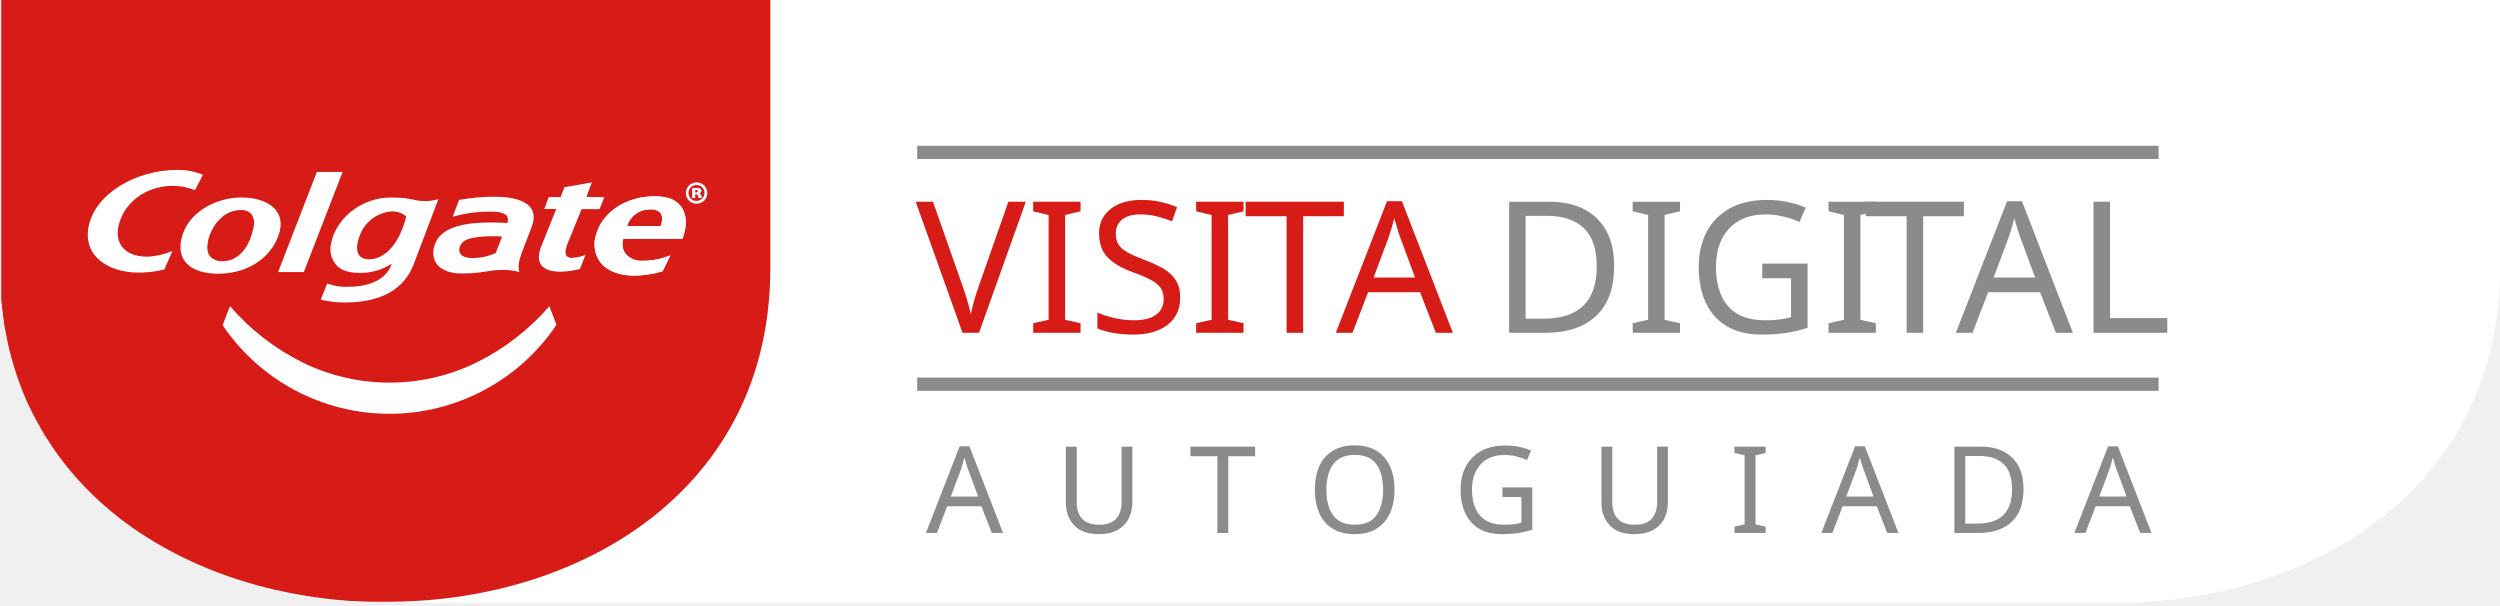
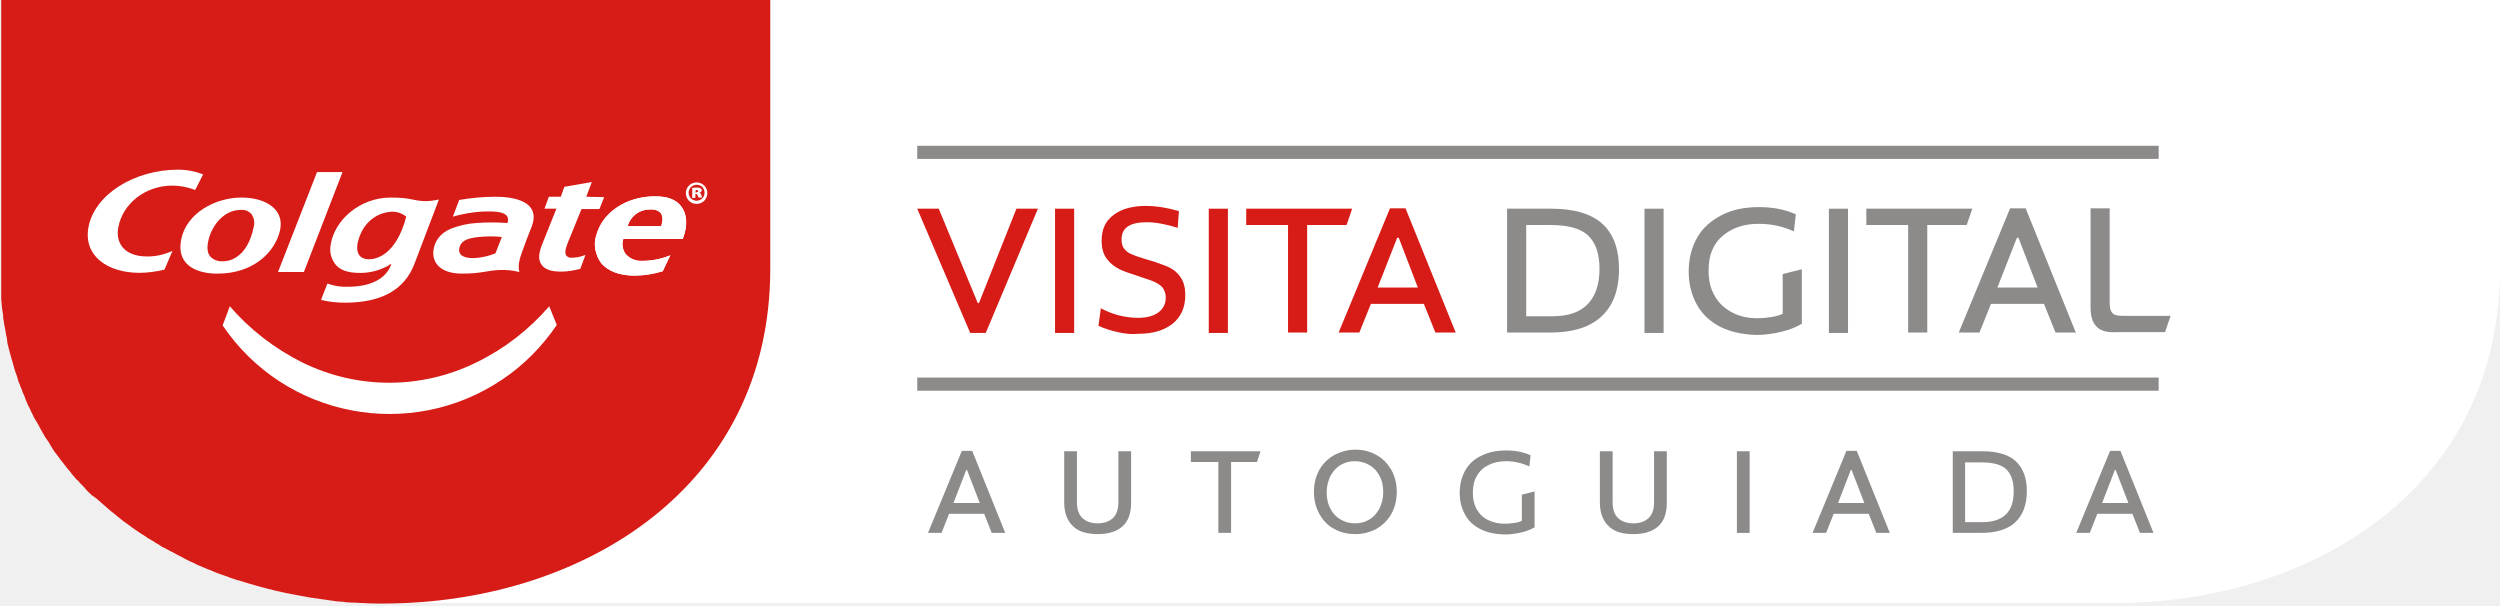
- <svg xmlns="http://www.w3.org/2000/svg" id="Capa_1" data-name="Capa 1" viewBox="0 0 627.67 152">
-   <defs>
-     <style>.cls-1{fill:#fff;}.cls-2,.cls-7{fill:#d71b16;}.cls-3,.cls-7{font-size:46.08px;}.cls-10,.cls-17,.cls-3{fill:#8d8b8a;}.cls-10,.cls-3,.cls-7{font-family:ColgateReady, Colgate Ready;}.cls-4{letter-spacing:-0.1em;}.cls-5{letter-spacing:-0.02em;}.cls-6{letter-spacing:-0.06em;}.cls-8{letter-spacing:-0.1em;}.cls-9{letter-spacing:-0.04em;}.cls-10{font-size:30.34px;letter-spacing:0.4em;}.cls-11{letter-spacing:0.41em;}.cls-12{letter-spacing:0.38em;}.cls-13{letter-spacing:0.42em;}.cls-14{letter-spacing:0.41em;}.cls-15{letter-spacing:0.42em;}.cls-16{letter-spacing:0.38em;}</style>
-   </defs>
-   <path class="cls-1" d="M434.26-.64H.31V75c4.12,50.21,49,75.66,94.46,76.36H532.89c47.7-.73,94.78-28.72,94.78-84v-68Z" />
-   <path class="cls-2" d="M532.89,151.36H529C530.32,151.38,531.61,151.38,532.89,151.36Z" />
-   <path class="cls-2" d="M98.63,151.36H94.77C96.06,151.38,97.34,151.38,98.63,151.36Z" />
-   <text class="cls-3" transform="translate(374.43 83.55)">DIGI<tspan class="cls-4" x="93.53" y="0">T</tspan>
-     <tspan class="cls-5" x="116.62" y="0">A</tspan>
-     <tspan class="cls-6" x="146.71" y="0">L</tspan>
-   </text>
-   <text class="cls-7" transform="translate(229.91 83.55)">VISI<tspan class="cls-8" x="82.38" y="0">T</tspan>
-     <tspan class="cls-9" x="105.47" y="0">A</tspan>
-   </text>
-   <text class="cls-10" transform="translate(232.47 133.81)">A<tspan class="cls-11" x="32.4" y="0">U</tspan>
-     <tspan class="cls-12" x="66.11" y="0">T</tspan>
-     <tspan class="cls-13" x="95.81" y="0">O</tspan>
-     <tspan class="cls-14" x="132.4" y="0">G</tspan>
-     <tspan class="cls-15" x="166.86" y="0">UIA</tspan>
-     <tspan class="cls-16" x="255.27" y="0">DA</tspan>
-   </text>
-   <rect class="cls-17" x="230.28" y="36.6" width="311.67" height="3.32" />
-   <rect class="cls-17" x="230.28" y="94.81" width="311.67" height="3.32" />
-   <path class="cls-1" d="M59.73,145.66l-.36-.11Z" />
-   <path class="cls-1" d="M17.58,118.24l-.6-.73Z" />
-   <path class="cls-1" d="M16.27,116.63l-.57-.75Z" />
-   <path class="cls-1" d="M18.93,119.82l-.61-.71Z" />
-   <path class="cls-1" d="M69.54,148.36l-.11,0Z" />
-   <path class="cls-1" d="M21.74,122.85l-.64-.66Z" />
-   <path class="cls-1" d="M57.87,145l-.53-.18Z" />
-   <path class="cls-1" d="M20.32,121.35l-.63-.68Z" />
-   <path class="cls-1" d="M73.78,149.24l-.49-.09Z" />
-   <path class="cls-1" d="M11.47,109.77c-.08-.12-.15-.25-.23-.38C11.32,109.52,11.39,109.65,11.47,109.77Z" />
-   <path class="cls-1" d="M23.21,124.31l-.65-.64Z" />
-   <path class="cls-1" d="M9.81,106.93c-.14-.25-.29-.49-.42-.74C9.52,106.44,9.67,106.68,9.81,106.93Z" />
-   <path class="cls-1" d="M13.78,113.28l-.52-.77Z" />
-   <path class="cls-1" d="M15,115c-.19-.25-.37-.5-.55-.76C14.64,114.47,14.82,114.72,15,115Z" />
-   <path class="cls-1" d="M12.61,111.55c-.17-.25-.32-.5-.48-.75C12.29,111.05,12.44,111.3,12.61,111.55Z" />
-   <path class="cls-1" d="M71.65,148.82l-.36-.08Z" />
-   <path class="cls-1" d="M27.79,128.42l-.65-.54Z" />
-   <path class="cls-1" d="M38.9,136.28c-.2-.11-.39-.23-.58-.35C38.51,136.05,38.7,136.17,38.9,136.28Z" />
-   <path class="cls-1" d="M50.12,142l-.71-.31Z" />
-   <path class="cls-1" d="M40.71,137.34l-.64-.37Z" />
-   <path class="cls-1" d="M37.11,135.19l-.43-.28Z" />
-   <path class="cls-1" d="M44.41,139.33l-.7-.36Z" />
-   <path class="cls-1" d="M48.19,141.17l-.71-.33Z" />
-   <path class="cls-1" d="M42.54,138.35l-.67-.36Z" />
-   <path class="cls-1" d="M52.05,142.85l-.69-.29Z" />
-   <path class="cls-1" d="M26.24,127.09l-.67-.58Z" />
-   <path class="cls-1" d="M30.88,130.88l-.5-.38Z" />
-   <path class="cls-1" d="M54,143.62l-.67-.26Z" />
-   <path class="cls-1" d="M24.71,125.72l-.66-.61Z" />
-   <path class="cls-1" d="M55.94,144.36l-.61-.23Z" />
-   <path class="cls-1" d="M8.84,105.15c-.14-.28-.3-.56-.44-.85C8.54,104.59,8.7,104.87,8.84,105.15Z" />
-   <path class="cls-1" d="M29.35,129.69l-.61-.48Z" />
-   <path class="cls-1" d="M6.12,99.35l-.39-.95Z" />
-   <path class="cls-1" d="M82.34,150.55l-.61-.08Z" />
-   <path class="cls-1" d="M3.21,91c-.1-.34-.2-.69-.29-1C3,90.35,3.11,90.7,3.21,91Z" />
-   <path class="cls-1" d="M4.56,95.28c-.12-.33-.23-.67-.35-1C4.33,94.61,4.44,95,4.56,95.28Z" />
-   <path class="cls-1" d="M3.85,93.18c-.1-.34-.21-.68-.31-1C3.64,92.5,3.75,92.84,3.85,93.18Z" />
-   <path class="cls-1" d="M2.62,88.87l-.27-1.06Z" />
-   <path class="cls-1" d="M.54,77.41c0-.39-.07-.77-.11-1.16C.47,76.64.5,77,.54,77.41Z" />
-   <path class="cls-1" d="M1.61,84.4,1.4,83.3Z" />
-   <path class="cls-1" d="M84.48,150.78l-.6-.06Z" />
-   <path class="cls-1" d="M.83,79.78c0-.38-.09-.77-.14-1.15C.74,79,.78,79.4.83,79.78Z" />
-   <path class="cls-1" d="M86.62,151l-.57-.05Z" />
-   <path class="cls-1" d="M2.08,86.65c-.08-.36-.15-.72-.23-1.08C1.93,85.93,2,86.29,2.08,86.65Z" />
-   <path class="cls-1" d="M88.75,151.12l-.53,0Z" />
-   <path class="cls-1" d="M1.19,82.11c-.06-.38-.12-.75-.17-1.12C1.07,81.36,1.13,81.73,1.19,82.11Z" />
-   <path class="cls-1" d="M46.29,140.27l-.71-.35Z" />
-   <path class="cls-1" d="M7.89,103.27l-.43-.9Z" />
-   <path class="cls-1" d="M92.88,151.32h0Z" />
-   <path class="cls-1" d="M78.05,150l-.59-.09Z" />
-   <path class="cls-1" d="M7,101.33c-.14-.31-.28-.61-.41-.92C6.7,100.72,6.84,101,7,101.33Z" />
-   <path class="cls-1" d="M90.85,151.24l-.45,0Z" />
-   <path class="cls-1" d="M75.91,149.62l-.55-.09Z" />
-   <path class="cls-1" d="M5.31,97.34c-.12-.33-.25-.65-.37-1C5.06,96.69,5.19,97,5.31,97.34Z" />
-   <path class="cls-1" d="M80.2,150.28l-.62-.09Z" />
-   <path class="cls-2" d="M47.48,140.84l-1.19-.57Z" />
-   <path class="cls-2" d="M88.22,151.09l-1.6-.12Z" />
-   <path class="cls-2" d="M92.59,151.31l-1.74-.07Z" />
-   <path class="cls-2" d="M49.41,141.72l-1.22-.55Z" />
-   <path class="cls-2" d="M75.36,149.53l-1.58-.29Z" />
-   <path class="cls-2" d="M90.4,151.22l-1.65-.1Z" />
-   <path class="cls-2" d="M51.36,142.56,50.12,142Z" />
-   <path class="cls-2" d="M53.33,143.36l-1.28-.51Z" />
-   <path class="cls-2" d="M79.58,150.19,78.05,150Z" />
-   <path class="cls-2" d="M69.43,148.33q-4.92-1.12-9.7-2.67Q64.5,147.2,69.43,148.33Z" />
-   <path class="cls-2" d="M71.29,148.74l-1.75-.38Z" />
-   <path class="cls-2" d="M73.29,149.15l-1.64-.33Z" />
-   <path class="cls-2" d="M77.46,149.88l-1.55-.26Z" />
-   <path class="cls-2" d="M81.73,150.47l-1.53-.19Z" />
-   <path class="cls-2" d="M55.33,144.13c-.45-.17-.89-.33-1.33-.51C54.44,143.8,54.88,144,55.33,144.13Z" />
-   <path class="cls-2" d="M86.05,150.92l-1.57-.14Z" />
-   <path class="cls-2" d="M83.88,150.72l-1.54-.17Z" />
-   <path class="cls-2" d="M57.34,144.86l-1.4-.5Z" />
-   <path class="cls-2" d="M59.37,145.55l-1.5-.51Z" />
-   <path class="cls-2" d="M43.71,139l-1.17-.62Z" />
-   <path class="cls-2" d="M2.92,90c-.1-.38-.21-.76-.3-1.14C2.71,89.25,2.82,89.63,2.92,90Z" />
-   <path class="cls-2" d="M5.73,98.4l-.42-1.06Z" />
-   <path class="cls-2" d="M4.94,96.36c-.13-.36-.26-.72-.38-1.08C4.68,95.64,4.81,96,4.94,96.36Z" />
-   <path class="cls-2" d="M3.54,92.16c-.12-.37-.23-.74-.33-1.12C3.31,91.42,3.42,91.79,3.54,92.16Z" />
-   <path class="cls-2" d="M4.21,94.28l-.36-1.1Z" />
-   <path class="cls-2" d="M8.4,104.3l-.51-1Z" />
-   <path class="cls-2" d="M45.58,139.92l-1.17-.59Z" />
-   <path class="cls-2" d="M9.39,106.19l-.55-1Z" />
-   <path class="cls-2" d="M7.46,102.37c-.17-.34-.32-.69-.48-1C7.14,101.68,7.29,102,7.46,102.37Z" />
-   <path class="cls-2" d="M.43,76.25c0-.42-.09-.83-.12-1.25C.34,75.42.39,75.83.43,76.25Z" />
-   <path class="cls-2" d="M11.24,109.39c-.49-.81-1-1.63-1.43-2.46C10.27,107.76,10.75,108.58,11.24,109.39Z" />
-   <path class="cls-2" d="M.69,78.63.54,77.41Z" />
-   <path class="cls-2" d="M2.35,87.81l-.27-1.16Z" />
-   <path class="cls-2" d="M94.77,151.36l-1.89,0c1.91.05,3.83.07,5.75,0H94.77Z" />
-   <path class="cls-2" d="M1,81C1,80.58.89,80.18.83,79.78.89,80.18,1,80.58,1,81Z" />
-   <path class="cls-2" d="M1.85,85.57c-.08-.39-.17-.78-.24-1.17C1.68,84.79,1.77,85.18,1.85,85.57Z" />
-   <path class="cls-2" d="M1.4,83.3l-.21-1.19Z" />
-   <path class="cls-2" d="M6.57,100.41l-.45-1.06Z" />
-   <path class="cls-2" d="M27.14,127.88l-.9-.79Z" />
-   <path class="cls-2" d="M30.38,130.5l-1-.81Z" />
-   <path class="cls-2" d="M24.05,125.11l-.84-.8Z" />
-   <path class="cls-2" d="M25.57,126.51l-.86-.79Z" />
-   <path class="cls-2" d="M28.74,129.21l-.95-.79Z" />
-   <path class="cls-2" d="M40.07,137l-1.17-.69Z" />
-   <path class="cls-2" d="M41.87,138l-1.16-.65Z" />
-   <path class="cls-2" d="M36.68,134.91c-2-1.27-3.93-2.62-5.8-4C32.75,132.29,34.69,133.64,36.68,134.91Z" />
-   <path class="cls-2" d="M38.32,135.93l-1.21-.74Z" />
-   <path class="cls-2" d="M21.1,122.19l-.78-.84Z" />
-   <path class="cls-2" d="M14.46,114.21l-.68-.93Z" />
-   <path class="cls-2" d="M17,117.51l-.71-.88Z" />
-   <path class="cls-2" d="M15.7,115.88c-.24-.3-.47-.6-.69-.91C15.23,115.28,15.46,115.58,15.7,115.88Z" />
-   <path class="cls-2" d="M13.26,112.51l-.65-1Z" />
-   <path class="cls-2" d="M22.56,123.67c-.28-.27-.55-.55-.82-.82C22,123.12,22.28,123.4,22.56,123.67Z" />
-   <path class="cls-2" d="M18.32,119.11l-.74-.87Z" />
-   <path class="cls-2" d="M12.13,110.8l-.66-1Z" />
-   <path class="cls-2" d="M19.69,120.67c-.26-.28-.51-.57-.76-.85C19.18,120.1,19.43,120.39,19.69,120.67Z" />
-   <path class="cls-2" d="M193.4,67.38v-68H.31V75h0c0,.42.08.83.12,1.25s.07.77.11,1.16l.15,1.22c.05.38.09.77.14,1.15S1,80.58,1,81s.11.74.17,1.12L1.4,83.3l.21,1.1c.07.39.16.78.24,1.17s.15.72.23,1.08l.27,1.16.27,1.06c.09.38.2.76.3,1.14s.19.69.29,1,.21.75.33,1.12.21.68.31,1l.36,1.1c.12.33.23.67.35,1s.25.72.38,1.08.25.65.37,1l.42,1.06.39.95.45,1.06c.13.31.27.61.41.92s.31.7.48,1l.43.9.51,1c.14.29.3.57.44.85l.55,1c.13.25.28.49.42.74.46.83.94,1.65,1.43,2.46.08.13.15.26.23.38l.66,1c.16.25.31.5.48.75l.65,1,.52.77.68.93c.18.26.36.51.55.76s.45.61.69.91l.57.75.71.88.6.73.74.87.61.71c.25.28.5.57.76.85l.63.68.78.84.64.66c.27.27.54.55.82.82l.65.64.84.8.66.61.86.79.67.58.9.79.65.54.95.79.61.48,1,.81.5.38c1.87,1.41,3.81,2.76,5.8,4l.43.28,1.21.74c.19.12.38.24.58.35l1.17.69.64.37,1.16.65.67.36,1.17.62.7.36,1.17.59.71.35,1.19.57.71.33,1.22.55.71.31,1.24.53.69.29,1.28.51.67.26c.44.18.88.34,1.33.51l.61.23,1.4.5.53.18,1.5.51.36.11q4.77,1.54,9.7,2.67l.11,0,1.75.38.36.08,1.64.33.49.09,1.58.29.55.09,1.55.26.59.09,1.53.22.62.09,1.53.19.61.08,1.54.17.6.06,1.57.14.57.05,1.6.12.53,0,1.65.1.45,0,1.74.07h.29l1.89,0h3.86C146.33,150.63,193.4,122.64,193.4,67.38Z" />
-   <path class="cls-1" d="M56.13,65.57a4.2,4.2,0,0,1-3.35-1.17c-.72-.83-.9-2.13-.55-3.86.64-3.13,3.36-7.8,8.24-7.8a3.26,3.26,0,0,1,2.62,1,3.91,3.91,0,0,1,.56,3.33c-1.65,8.09-6.56,8.51-7.52,8.51m4.47-16c-6.55,0-13.75,3.92-15.08,10.52-1.41,7.06,4.87,8.58,8.9,8.62,9.07.11,14.59-5.32,15.86-10.85,1.21-5.31-3.47-8.29-9.68-8.29" />
-   <path class="cls-1" d="M120.35,59.48c-3.43.35-4.7,1.24-5,2.89-.23,1.32.62,2.55,3.81,2.41a14.05,14.05,0,0,0,5.31-1.25l1.58-4.14a32.75,32.75,0,0,0-5.71.09m-5.08-9.29a47.62,47.62,0,0,1,9-.79c7,0,11.25,2.31,9.25,7.51-.87,2.24-1.76,4.6-2.52,6.58-1,2.77-.83,3.83-.61,4.81a14.92,14.92,0,0,0-5-.5c-3.06.08-4.38.86-9.39.86-5.41,0-7.4-2.68-7.19-5.52.19-2.48,1.58-4.65,4.68-5.88A20.38,20.38,0,0,1,119.6,56a51.64,51.64,0,0,1,7.77,0c.28-.93.69-2.83-3.9-2.86a32.34,32.34,0,0,0-9.83,1.3Z" />
-   <path class="cls-1" d="M92.68,65.1c-3.78,0-3.44-3.68-2.11-6.54a9.19,9.19,0,0,1,7.33-5.44A5.26,5.26,0,0,1,102,54.34c-2.57,10-7.76,10.76-9.3,10.76M107,50.5c-3.32,0-3.47-.91-8.89-.91-7.77,0-14.16,5.72-15.07,12a6,6,0,0,0,1.42,5c1.19,1.3,3,1.81,5.11,1.9a14.32,14.32,0,0,0,8.8-2.29C96.71,71.05,91.2,72,87.49,72a12.87,12.87,0,0,1-5.35-.84l-1.62,4.08a26.07,26.07,0,0,0,6,.71c9.09,0,14.93-3.25,17.36-9.64L110.07,50a14.86,14.86,0,0,1-3.11.51" />
-   <path class="cls-1" d="M43.3,63A17.71,17.71,0,0,1,37,64.44c-6.1,0-8-3.7-7.32-7.31,1.07-6,6.81-10.47,13.61-10.47a14.75,14.75,0,0,1,5.66,1.09l2-3.87a16.14,16.14,0,0,0-6.27-1.23c-10.87,0-21,6.19-22.48,14.45-1.27,7.29,5,11.35,12.75,11.35a28.89,28.89,0,0,0,6.3-.77Z" />
-   <path class="cls-1" d="M147.23,49.44l1.36-3.65L141.7,47l-.94,2.47h-3l-1.1,3h3l-3.62,9c-.93,2.27-1,3.94-.15,5.08s2.43,1.67,4.93,1.67a20.79,20.79,0,0,0,4.78-.68L147,64h0a10.69,10.69,0,0,1-3.26.73,1.62,1.62,0,0,1-1.51-.52c-.41-.54-.3-1.62.29-3.09,0,0,3-7.34,3.5-8.62h4.53l1.16-3Z" />
-   <path class="cls-1" d="M163.35,52.57a3,3,0,0,1,2.46.89c.53.7.56,1.84.07,3.29h-8.44a6,6,0,0,1,5.91-4.18m4.94,11.55h0a18.8,18.8,0,0,1-7,1.36,5.16,5.16,0,0,1-4.19-1.72,4.12,4.12,0,0,1-.61-3.8h14.86l.07-.2c1.16-3.23,1-6-.42-7.9s-3.59-2.57-6.74-2.57c-7,0-13,3.92-14.57,9.53A7.59,7.59,0,0,0,150.83,66c1.71,2.06,4.7,3.2,8.43,3.2a26.1,26.1,0,0,0,7.1-1.09Z" />
-   <path class="cls-1" d="M163.35,52.57a3,3,0,0,1,2.46.89c.53.7.56,1.84.07,3.29h-8.44a6,6,0,0,1,5.91-4.18m4.94,11.55h0a18.8,18.8,0,0,1-7,1.36,5.16,5.16,0,0,1-4.19-1.72,4.12,4.12,0,0,1-.61-3.8h14.86l.07-.2c1.16-3.23,1-6-.42-7.9s-3.59-2.57-6.74-2.57c-7,0-13,3.92-14.57,9.53A7.59,7.59,0,0,0,150.83,66c1.71,2.06,4.7,3.2,8.43,3.2a26.1,26.1,0,0,0,7.1-1.09Z" />
-   <path class="cls-1" d="M174.55,48.32h.22c.27,0,.46-.12.46-.29s-.18-.31-.43-.31h-.25Zm0,1.41h-.77V47.26a6.65,6.65,0,0,1,1.09-.09,1.75,1.75,0,0,1,1,.2.66.66,0,0,1,.26.55c0,.25-.23.46-.57.56v0a.73.73,0,0,1,.51.63,3.09,3.09,0,0,0,.17.59h-.85a1.26,1.26,0,0,1-.17-.52c-.05-.25-.17-.38-.42-.38h-.25Zm.31-3.28a2,2,0,1,0,2,2,1.94,1.94,0,0,0-2-2Zm.07-.66a2.68,2.68,0,1,1-.05,5.36,2.68,2.68,0,1,1,0-5.36Z" />
-   <polygon class="cls-1" points="79.56 43.17 69.82 68.3 76.28 68.3 86.02 43.17 79.56 43.17" />
-   <path class="cls-1" d="M137.92,76.89h0A58.82,58.82,0,0,1,119.66,91a49.64,49.64,0,0,1-43.69,0A58.48,58.48,0,0,1,57.74,76.86l-1.85,4.78a50.54,50.54,0,0,0,83.83-.1Z" />
+ <svg xmlns="http://www.w3.org/2000/svg" version="1.1" id="Capa_1" x="0px" y="0px" viewBox="0 0 627.7 152" style="enable-background:new 0 0 627.7 152;" xml:space="preserve">
+   <style type="text/css">
+ 	.st0{fill:#FFFFFF;}
+ 	.st1{fill:#D71B16;}
+ 	.st2{enable-background:new    ;}
+ 	.st3{fill:#8D8B8A;}
+ </style>
+   <path class="st0" d="M434.3-0.6H0.3V75c4.1,50.2,49,75.7,94.5,76.4h438.1c47.7-0.7,94.8-28.7,94.8-84v-68L434.3-0.6z" />
+   <path class="st1" d="M532.9,151.4H529C530.3,151.4,531.6,151.4,532.9,151.4z" />
+   <path class="st1" d="M98.6,151.4h-3.9C96.1,151.4,97.3,151.4,98.6,151.4z" />
+   <g class="st2">
+     <path class="st3" d="M378.3,52.4h11.2c5.6,0,9.8,1.2,12.6,3.6c2.9,2.5,4.4,6.4,4.4,11.5c0,5.5-1.6,9.6-4.8,12.3   c-2.9,2.5-7.1,3.7-12.5,3.7h-10.8V52.4z M389.8,79.4c4,0,6.9-1,8.9-3.1c1.9-2,2.9-4.9,2.9-8.8c0-3.9-1-6.7-3-8.5   c-1.9-1.7-5-2.5-9.2-2.5h-6.2v22.9H389.8z" />
+     <path class="st3" d="M412.9,52.4h4.8v31.2h-4.8V52.4z" />
+     <path class="st3" d="M431.8,82c-2.6-1.4-4.5-3.2-5.8-5.6c-1.3-2.4-2-5.1-2-8.2c0-3.2,0.7-6,2.1-8.5s3.5-4.3,6.2-5.7   c2.7-1.4,5.8-2,9.4-2c3.4,0,6.5,0.6,9.2,1.8l-0.5,4.3c-2.8-1.3-5.7-1.9-8.8-1.9c-2.6,0-4.9,0.5-6.8,1.5c-1.9,1-3.4,2.3-4.4,4.1   S429,65.5,429,68c0,2.5,0.5,4.6,1.6,6.4c1,1.8,2.5,3.1,4.4,4.1c1.9,1,4,1.4,6.3,1.4c1.1,0,2.3-0.1,3.5-0.3c1.2-0.2,2.1-0.5,2.8-0.8   v-10l4.8-1.2v13.7c-1.4,0.8-3,1.5-5.1,2s-4.2,0.8-6.3,0.8C437.4,84,434.4,83.3,431.8,82z" />
+     <path class="st3" d="M459.2,52.4h4.8v31.2h-4.8V52.4z" />
+   </g>
+   <g class="st2">
+     <path class="st3" d="M479.1,56.5h-10.5v-4.1h26.6l-1.4,4.1h-9.9v27h-4.8V56.5z" />
+   </g>
+   <g class="st2">
+     <path class="st3" d="M504.7,52.3h3.9l12.6,31.2h-5.1l-2.9-7.2h-13.3l-2.9,7.2h-5.2L504.7,52.3z M511.6,72.2l-4.8-12.5h-0.4   l-4.9,12.5H511.6z" />
+   </g>
+   <g class="st2">
+     <path class="st3" d="M526.4,82c-1-1-1.5-2.6-1.5-4.7v-25h4.8v23.8c0,1.2,0.2,2,0.7,2.5c0.4,0.5,1.2,0.7,2.4,0.7H545l-1.4,4.1H531   C528.9,83.5,527.3,83,526.4,82z" />
+   </g>
+   <g class="st2">
+     <path class="st1" d="M230.3,52.4h5.4l9.8,23.7h0.3l9.4-23.7h5.4l-13.1,31.2h-3.9L230.3,52.4z" />
+     <path class="st1" d="M264.9,52.4h4.8v31.2h-4.8V52.4z" />
+     <path class="st1" d="M280.7,83.4c-1.8-0.4-3.4-0.9-4.9-1.6l0.6-4.4c1.5,0.8,3,1.4,4.6,1.8c1.6,0.4,3.2,0.6,4.7,0.6   c2.3,0,4-0.5,5.2-1.4c1.2-0.9,1.8-2.2,1.8-3.7c0-1-0.3-1.8-0.8-2.5c-0.5-0.6-1.3-1.1-2.2-1.5c-0.9-0.4-2.3-0.8-4-1.4   c-1.8-0.6-3.4-1.1-4.6-1.7c-1.2-0.6-2.3-1.4-3.2-2.6c-0.9-1.2-1.3-2.7-1.3-4.6c0-2.9,1-5,3.1-6.5c2-1.5,4.7-2.2,8.1-2.2   c2.3,0,5.1,0.4,8.2,1.3l-0.3,4.2c-2.9-0.9-5.5-1.4-7.8-1.4c-4.2,0-6.3,1.4-6.3,4.3c0,1,0.2,1.8,0.7,2.4c0.5,0.6,1.1,1.1,2,1.4   c0.9,0.4,2.1,0.8,3.8,1.3c2.2,0.6,3.9,1.3,5.2,1.8c1.3,0.6,2.3,1.4,3.1,2.6c0.8,1.1,1.2,2.6,1.2,4.5c0,3.1-1.1,5.5-3.2,7.2   c-2.2,1.7-5,2.5-8.5,2.5C284.2,84,282.5,83.8,280.7,83.4z" />
+     <path class="st1" d="M303.5,52.4h4.8v31.2h-4.8V52.4z" />
+   </g>
+   <g class="st2">
+     <path class="st1" d="M323.4,56.5h-10.5v-4.1h26.6l-1.4,4.1h-9.9v27h-4.8V56.5z" />
+   </g>
+   <g class="st2">
+     <path class="st1" d="M349,52.3h3.9l12.6,31.2h-5.1l-2.9-7.2h-13.3l-2.9,7.2h-5.2L349,52.3z M356,72.2l-4.8-12.5h-0.4l-4.9,12.5H356   z" />
+   </g>
+   <g class="st2">
+     <path class="st3" d="M241.5,113.2h2.6l8.3,20.6H249l-1.9-4.8h-8.8l-1.9,4.8H233L241.5,113.2z M246,126.3l-3.2-8.3h-0.2l-3.2,8.3   H246z" />
+   </g>
+   <g class="st2">
+     <path class="st3" d="M269.4,132.1c-1.4-1.3-2.2-3.3-2.2-5.9v-12.9h3.2v12.8c0,1.7,0.4,3,1.3,3.9c0.9,0.9,2.2,1.4,3.9,1.4   c1.7,0,3-0.5,3.9-1.4c0.9-0.9,1.3-2.2,1.3-3.9v-12.8h3.2v12.9c0,2.7-0.7,4.6-2.1,5.9c-1.4,1.3-3.5,2-6.2,2   C272.9,134.1,270.8,133.5,269.4,132.1z" />
+   </g>
+   <g class="st2">
+     <path class="st3" d="M305.9,116H299v-2.7h17.5l-0.9,2.7h-6.5v17.8h-3.2V116z" />
+   </g>
+   <g class="st2">
+     <path class="st3" d="M335,132.8c-1.6-0.8-2.8-2.1-3.7-3.7c-0.9-1.6-1.4-3.5-1.4-5.6c0-2.2,0.5-4,1.4-5.6c0.9-1.6,2.2-2.8,3.8-3.7   c1.6-0.8,3.3-1.3,5.2-1.3c1.9,0,3.6,0.4,5.2,1.3c1.6,0.8,2.8,2.1,3.8,3.7c0.9,1.6,1.4,3.5,1.4,5.6c0,2.1-0.5,4-1.4,5.6   c-0.9,1.6-2.2,2.8-3.7,3.7c-1.6,0.8-3.3,1.3-5.2,1.3C338.3,134.1,336.6,133.7,335,132.8z M343.7,130.5c1.1-0.6,1.9-1.5,2.6-2.7   c0.6-1.2,1-2.6,1-4.2c0-1.6-0.3-3.1-1-4.2c-0.6-1.2-1.5-2.1-2.6-2.7c-1.1-0.6-2.3-0.9-3.5-0.9c-1.3,0-2.5,0.3-3.5,0.9   c-1.1,0.6-1.9,1.5-2.6,2.7c-0.6,1.2-1,2.6-1,4.2c0,1.6,0.3,3,1,4.2c0.6,1.2,1.5,2.1,2.6,2.7c1.1,0.6,2.2,0.9,3.5,0.9   C341.5,131.4,342.7,131.1,343.7,130.5z" />
+   </g>
+   <g class="st2">
+     <path class="st3" d="M371.6,132.8c-1.7-0.9-3-2.1-3.8-3.7c-0.9-1.6-1.3-3.4-1.3-5.4c0-2.1,0.5-4,1.4-5.6c0.9-1.6,2.3-2.9,4.1-3.7   c1.8-0.9,3.8-1.3,6.2-1.3c2.3,0,4.3,0.4,6.1,1.2l-0.3,2.8c-1.8-0.8-3.7-1.3-5.8-1.3c-1.7,0-3.2,0.3-4.5,1c-1.3,0.6-2.2,1.5-2.9,2.7   c-0.7,1.2-1,2.6-1,4.2c0,1.6,0.3,3,1,4.2c0.7,1.2,1.6,2.1,2.9,2.7c1.2,0.6,2.6,0.9,4.2,0.9c0.7,0,1.5-0.1,2.3-0.2s1.4-0.3,1.9-0.5   v-6.6l3.2-0.8v9c-0.9,0.5-2,1-3.4,1.3c-1.3,0.3-2.7,0.5-4.2,0.5C375.3,134.1,373.3,133.7,371.6,132.8z" />
+   </g>
+   <g class="st2">
+     <path class="st3" d="M403.9,132.1c-1.4-1.3-2.2-3.3-2.2-5.9v-12.9h3.2v12.8c0,1.7,0.4,3,1.3,3.9c0.9,0.9,2.2,1.4,3.9,1.4   c1.7,0,3-0.5,3.9-1.4c0.9-0.9,1.3-2.2,1.3-3.9v-12.8h3.2v12.9c0,2.7-0.7,4.6-2.1,5.9c-1.4,1.3-3.5,2-6.2,2   C407.3,134.1,405.3,133.5,403.9,132.1z" />
+     <path class="st3" d="M436.1,113.3h3.2v20.5h-3.2V113.3z" />
+     <path class="st3" d="M463.6,113.2h2.6l8.3,20.6h-3.4l-1.9-4.8h-8.8l-1.9,4.8h-3.4L463.6,113.2z M468.1,126.3l-3.2-8.3h-0.2   l-3.2,8.3H468.1z" />
+   </g>
+   <g class="st2">
+     <path class="st3" d="M490.3,113.3h7.4c3.7,0,6.5,0.8,8.3,2.4c1.9,1.7,2.9,4.2,2.9,7.6c0,3.6-1.1,6.3-3.2,8.1   c-1.9,1.6-4.7,2.4-8.3,2.4h-7.1V113.3z M497.8,131.1c2.6,0,4.6-0.7,5.9-2c1.3-1.3,1.9-3.2,1.9-5.8c0-2.6-0.7-4.4-2-5.6   c-1.3-1.1-3.3-1.6-6.1-1.6h-4.1v15H497.8z" />
+     <path class="st3" d="M529.8,113.2h2.6l8.3,20.6h-3.4l-1.9-4.8h-8.8l-1.9,4.8h-3.4L529.8,113.2z M534.4,126.3l-3.2-8.3H531l-3.2,8.3   H534.4z" />
+   </g>
+   <rect x="230.3" y="36.6" class="st3" width="311.7" height="3.3" />
+   <rect x="230.3" y="94.8" class="st3" width="311.7" height="3.3" />
+   <path class="st0" d="M59.7,145.7l-0.4-0.1L59.7,145.7z" />
+   <path class="st0" d="M17.6,118.2l-0.6-0.7L17.6,118.2z" />
+   <path class="st0" d="M16.3,116.6l-0.6-0.8L16.3,116.6z" />
+   <path class="st0" d="M18.9,119.8l-0.6-0.7L18.9,119.8z" />
+   <path class="st0" d="M69.5,148.4h-0.1H69.5z" />
+   <path class="st0" d="M21.7,122.8l-0.6-0.7L21.7,122.8z" />
+   <path class="st0" d="M57.9,145l-0.5-0.2L57.9,145z" />
+   <path class="st0" d="M20.3,121.3l-0.6-0.7L20.3,121.3z" />
+   <path class="st0" d="M73.8,149.2l-0.5-0.1L73.8,149.2z" />
+   <path class="st0" d="M11.5,109.8c-0.1-0.1-0.1-0.2-0.2-0.4C11.3,109.5,11.4,109.6,11.5,109.8z" />
+   <path class="st0" d="M23.2,124.3l-0.6-0.6L23.2,124.3z" />
+   <path class="st0" d="M9.8,106.9c-0.1-0.2-0.3-0.5-0.4-0.7C9.5,106.4,9.7,106.7,9.8,106.9z" />
+   <path class="st0" d="M13.8,113.3l-0.5-0.8L13.8,113.3z" />
+   <path class="st0" d="M15,115c-0.2-0.2-0.4-0.5-0.6-0.8C14.6,114.5,14.8,114.7,15,115z" />
+   <path class="st0" d="M12.6,111.5c-0.2-0.2-0.3-0.5-0.5-0.8C12.3,111,12.4,111.3,12.6,111.5z" />
+   <path class="st0" d="M71.7,148.8l-0.4-0.1L71.7,148.8z" />
+   <path class="st0" d="M27.8,128.4l-0.6-0.5L27.8,128.4z" />
+   <path class="st0" d="M38.9,136.3c-0.2-0.1-0.4-0.2-0.6-0.4C38.5,136.1,38.7,136.2,38.9,136.3z" />
+   <path class="st0" d="M50.1,142l-0.7-0.3L50.1,142z" />
+   <path class="st0" d="M40.7,137.3l-0.6-0.4L40.7,137.3z" />
+   <path class="st0" d="M37.1,135.2l-0.4-0.3L37.1,135.2z" />
+   <path class="st0" d="M44.4,139.3l-0.7-0.4L44.4,139.3z" />
+   <path class="st0" d="M48.2,141.2l-0.7-0.3L48.2,141.2z" />
+   <path class="st0" d="M42.5,138.4l-0.7-0.4L42.5,138.4z" />
+   <path class="st0" d="M52,142.9l-0.7-0.3L52,142.9z" />
+   <path class="st0" d="M26.2,127.1l-0.7-0.6L26.2,127.1z" />
+   <path class="st0" d="M30.9,130.9l-0.5-0.4L30.9,130.9z" />
+   <path class="st0" d="M54,143.6l-0.7-0.3L54,143.6z" />
+   <path class="st0" d="M24.7,125.7l-0.7-0.6L24.7,125.7z" />
+   <path class="st0" d="M55.9,144.4l-0.6-0.2L55.9,144.4z" />
+   <path class="st0" d="M8.8,105.1c-0.1-0.3-0.3-0.6-0.4-0.8C8.5,104.6,8.7,104.9,8.8,105.1z" />
+   <path class="st0" d="M29.4,129.7l-0.6-0.5L29.4,129.7z" />
+   <path class="st0" d="M6.1,99.3l-0.4-0.9L6.1,99.3z" />
+   <path class="st0" d="M82.3,150.6l-0.6-0.1L82.3,150.6z" />
+   <path class="st0" d="M3.2,91c-0.1-0.3-0.2-0.7-0.3-1C3,90.3,3.1,90.7,3.2,91z" />
+   <path class="st0" d="M4.6,95.3c-0.1-0.3-0.2-0.7-0.3-1C4.3,94.6,4.4,95,4.6,95.3z" />
+   <path class="st0" d="M3.8,93.2c-0.1-0.3-0.2-0.7-0.3-1C3.6,92.5,3.8,92.8,3.8,93.2z" />
+   <path class="st0" d="M2.6,88.9l-0.3-1.1L2.6,88.9z" />
+   <path class="st0" d="M0.5,77.4c0-0.4-0.1-0.8-0.1-1.2C0.5,76.6,0.5,77,0.5,77.4z" />
+   <path class="st0" d="M1.6,84.4l-0.2-1.1L1.6,84.4z" />
+   <path class="st0" d="M84.5,150.8l-0.6-0.1L84.5,150.8z" />
+   <path class="st0" d="M0.8,79.8c0-0.4-0.1-0.8-0.1-1.2C0.7,79,0.8,79.4,0.8,79.8z" />
+   <path class="st0" d="M86.6,151l-0.6-0.1L86.6,151z" />
+   <path class="st0" d="M2.1,86.6c-0.1-0.4-0.1-0.7-0.2-1.1C1.9,85.9,2,86.3,2.1,86.6z" />
+   <path class="st0" d="M88.8,151.1h-0.5H88.8z" />
+   <path class="st0" d="M1.2,82.1C1.1,81.7,1.1,81.4,1,81C1.1,81.4,1.1,81.7,1.2,82.1z" />
+   <path class="st0" d="M46.3,140.3l-0.7-0.4L46.3,140.3z" />
+   <path class="st0" d="M7.9,103.3l-0.4-0.9L7.9,103.3z" />
+   <path class="st0" d="M92.9,151.3L92.9,151.3z" />
+   <path class="st0" d="M78.1,150l-0.6-0.1L78.1,150z" />
+   <path class="st0" d="M7,101.3c-0.1-0.3-0.3-0.6-0.4-0.9C6.7,100.7,6.8,101,7,101.3z" />
+   <path class="st0" d="M90.8,151.2h-0.4H90.8z" />
+   <path class="st0" d="M75.9,149.6l-0.6-0.1L75.9,149.6z" />
+   <path class="st0" d="M5.3,97.3c-0.1-0.3-0.2-0.7-0.4-1C5.1,96.7,5.2,97,5.3,97.3z" />
+   <path class="st0" d="M80.2,150.3l-0.6-0.1L80.2,150.3z" />
+   <path class="st1" d="M47.5,140.8l-1.2-0.6L47.5,140.8z" />
+   <path class="st1" d="M88.2,151.1l-1.6-0.1L88.2,151.1z" />
+   <path class="st1" d="M92.6,151.3l-1.7-0.1L92.6,151.3z" />
+   <path class="st1" d="M49.4,141.7l-1.2-0.6L49.4,141.7z" />
+   <path class="st1" d="M75.4,149.5l-1.6-0.3L75.4,149.5z" />
+   <path class="st1" d="M90.4,151.2l-1.7-0.1L90.4,151.2z" />
+   <path class="st1" d="M51.4,142.6l-1.2-0.6L51.4,142.6z" />
+   <path class="st1" d="M53.3,143.4l-1.3-0.5L53.3,143.4z" />
+   <path class="st1" d="M79.6,150.2l-1.5-0.2L79.6,150.2z" />
+   <path class="st1" d="M69.4,148.3c-3.3-0.7-6.5-1.6-9.7-2.7C62.9,146.7,66.1,147.6,69.4,148.3z" />
+   <path class="st1" d="M71.3,148.7l-1.8-0.4L71.3,148.7z" />
+   <path class="st1" d="M73.3,149.1l-1.6-0.3L73.3,149.1z" />
+   <path class="st1" d="M77.5,149.9l-1.6-0.3L77.5,149.9z" />
+   <path class="st1" d="M81.7,150.5l-1.5-0.2L81.7,150.5z" />
+   <path class="st1" d="M55.3,144.1c-0.5-0.2-0.9-0.3-1.3-0.5C54.4,143.8,54.9,144,55.3,144.1z" />
+   <path class="st1" d="M86.1,150.9l-1.6-0.1L86.1,150.9z" />
+   <path class="st1" d="M83.9,150.7l-1.5-0.2L83.9,150.7z" />
+   <path class="st1" d="M57.3,144.9l-1.4-0.5L57.3,144.9z" />
+   <path class="st1" d="M59.4,145.6l-1.5-0.5L59.4,145.6z" />
+   <path class="st1" d="M43.7,139l-1.2-0.6L43.7,139z" />
+   <path class="st1" d="M2.9,90c-0.1-0.4-0.2-0.8-0.3-1.1C2.7,89.2,2.8,89.6,2.9,90z" />
+   <path class="st1" d="M5.7,98.4l-0.4-1.1L5.7,98.4z" />
+   <path class="st1" d="M4.9,96.4c-0.1-0.4-0.3-0.7-0.4-1.1C4.7,95.6,4.8,96,4.9,96.4z" />
+   <path class="st1" d="M3.5,92.2c-0.1-0.4-0.2-0.7-0.3-1.1C3.3,91.4,3.4,91.8,3.5,92.2z" />
+   <path class="st1" d="M4.2,94.3l-0.4-1.1L4.2,94.3z" />
+   <path class="st1" d="M8.4,104.3l-0.5-1L8.4,104.3z" />
+   <path class="st1" d="M45.6,139.9l-1.2-0.6L45.6,139.9z" />
+   <path class="st1" d="M9.4,106.2l-0.6-1L9.4,106.2z" />
+   <path class="st1" d="M7.5,102.4c-0.2-0.3-0.3-0.7-0.5-1C7.1,101.7,7.3,102,7.5,102.4z" />
+   <path class="st1" d="M0.4,76.2c0-0.4-0.1-0.8-0.1-1.2C0.3,75.4,0.4,75.8,0.4,76.2z" />
+   <path class="st1" d="M11.2,109.4c-0.5-0.8-1-1.6-1.4-2.5C10.3,107.8,10.8,108.6,11.2,109.4z" />
+   <path class="st1" d="M0.7,78.6l-0.1-1.2L0.7,78.6z" />
+   <path class="st1" d="M2.3,87.8l-0.3-1.2L2.3,87.8z" />
+   <path class="st1" d="M94.8,151.4h-1.9c1.9,0.1,3.8,0.1,5.8,0H94.8z" />
+   <path class="st1" d="M1,81c0-0.4-0.1-0.8-0.2-1.2C0.9,80.2,1,80.6,1,81z" />
+   <path class="st1" d="M1.9,85.6c-0.1-0.4-0.2-0.8-0.2-1.2C1.7,84.8,1.8,85.2,1.9,85.6z" />
+   <path class="st1" d="M1.4,83.3l-0.2-1.2L1.4,83.3z" />
+   <path class="st1" d="M6.6,100.4l-0.4-1.1L6.6,100.4z" />
+   <path class="st1" d="M27.1,127.9l-0.9-0.8L27.1,127.9z" />
+   <path class="st1" d="M30.4,130.5l-1-0.8L30.4,130.5z" />
+   <path class="st1" d="M24,125.1l-0.8-0.8L24,125.1z" />
+   <path class="st1" d="M25.6,126.5l-0.9-0.8L25.6,126.5z" />
+   <path class="st1" d="M28.7,129.2l-1-0.8L28.7,129.2z" />
+   <path class="st1" d="M40.1,137l-1.2-0.7L40.1,137z" />
+   <path class="st1" d="M41.9,138l-1.2-0.6L41.9,138z" />
+   <path class="st1" d="M36.7,134.9c-2-1.3-3.9-2.6-5.8-4C32.8,132.3,34.7,133.6,36.7,134.9z" />
+   <path class="st1" d="M38.3,135.9l-1.2-0.7L38.3,135.9z" />
+   <path class="st1" d="M21.1,122.2l-0.8-0.8L21.1,122.2z" />
+   <path class="st1" d="M14.5,114.2l-0.7-0.9L14.5,114.2z" />
+   <path class="st1" d="M17,117.5l-0.7-0.9L17,117.5z" />
+   <path class="st1" d="M15.7,115.9c-0.2-0.3-0.5-0.6-0.7-0.9C15.2,115.3,15.5,115.6,15.7,115.9z" />
+   <path class="st1" d="M13.3,112.5l-0.6-1L13.3,112.5z" />
+   <path class="st1" d="M22.6,123.7c-0.3-0.3-0.5-0.6-0.8-0.8C22,123.1,22.3,123.4,22.6,123.7z" />
+   <path class="st1" d="M18.3,119.1l-0.7-0.9L18.3,119.1z" />
+   <path class="st1" d="M12.1,110.8l-0.7-1L12.1,110.8z" />
+   <path class="st1" d="M19.7,120.7c-0.3-0.3-0.5-0.6-0.8-0.8C19.2,120.1,19.4,120.4,19.7,120.7z" />
+   <path class="st1" d="M193.4,67.4v-68H0.3V75l0,0c0,0.4,0.1,0.8,0.1,1.2s0.1,0.8,0.1,1.2l0.2,1.2c0.1,0.4,0.1,0.8,0.1,1.2  S1,80.6,1,81s0.1,0.7,0.2,1.1l0.2,1.2l0.2,1.1c0.1,0.4,0.2,0.8,0.2,1.2s0.1,0.7,0.2,1.1l0.3,1.2l0.3,1.1c0.1,0.4,0.2,0.8,0.3,1.1  s0.2,0.7,0.3,1s0.2,0.8,0.3,1.1s0.2,0.7,0.3,1l0.4,1.1c0.1,0.3,0.2,0.7,0.3,1s0.2,0.7,0.4,1.1s0.2,0.7,0.4,1l0.4,1.1l0.4,0.9  l0.4,1.1c0.1,0.3,0.3,0.6,0.4,0.9s0.3,0.7,0.5,1l0.4,0.9l0.5,1c0.1,0.3,0.3,0.6,0.4,0.8l0.6,1c0.1,0.2,0.3,0.5,0.4,0.7  c0.5,0.8,0.9,1.7,1.4,2.5c0.1,0.1,0.1,0.3,0.2,0.4l0.7,1c0.2,0.2,0.3,0.5,0.5,0.8l0.6,1l0.5,0.8l0.7,0.9c0.2,0.3,0.4,0.5,0.6,0.8  s0.4,0.6,0.7,0.9l0.6,0.8l0.7,0.9l0.6,0.7l0.7,0.9l0.6,0.7c0.2,0.3,0.5,0.6,0.8,0.8l0.6,0.7l0.8,0.8l0.6,0.7  c0.3,0.3,0.5,0.6,0.8,0.8l0.6,0.6L24,125l0.7,0.6l0.9,0.8l0.7,0.6l0.9,0.8l0.6,0.5l1,0.8l0.6,0.5l1,0.8l0.5,0.4  c1.9,1.4,3.8,2.8,5.8,4l0.4,0.3l1.2,0.7c0.2,0.1,0.4,0.2,0.6,0.4l1.2,0.7l0.6,0.4l1.2,0.6l0.7,0.4l1.2,0.6l0.7,0.4l1.2,0.6l0.7,0.4  l1.2,0.6l0.7,0.3l1.2,0.6l0.7,0.3l1.2,0.5l0.7,0.3l1.3,0.5l0.7,0.3c0.4,0.2,0.9,0.3,1.3,0.5l0.6,0.2l1.4,0.5l0.5,0.2l1.5,0.5  l0.4,0.1c3.2,1,6.4,1.9,9.7,2.7h0.1l1.8,0.4l0.4,0.1l1.6,0.3l0.5,0.1l1.6,0.3l0.6,0.1l1.6,0.3l0.6,0.1l1.5,0.2l0.6,0.1l1.5,0.2  l0.6,0.1l1.5,0.2l0.6,0.1l1.6,0.1l0.6,0.1l1.6,0.1h0.5l1.7,0.1h0.4l1.7,0.1h0.3h1.9h3.9C146.3,150.6,193.4,122.6,193.4,67.4z" />
+   <path class="st0" d="M56.1,65.6c-1.2,0.1-2.5-0.3-3.3-1.2c-0.7-0.8-0.9-2.1-0.5-3.9c0.6-3.1,3.4-7.8,8.2-7.8c1-0.1,1.9,0.3,2.6,1  c0.7,1,0.9,2.2,0.6,3.3C62,65.2,57.1,65.6,56.1,65.6 M60.6,49.6c-6.5,0-13.8,3.9-15.1,10.5c-1.4,7.1,4.9,8.6,8.9,8.6  c9.1,0.1,14.6-5.3,15.9-10.8C71.5,52.6,66.8,49.6,60.6,49.6" />
+   <path class="st0" d="M120.3,59.5c-3.4,0.3-4.7,1.2-5,2.9c-0.2,1.3,0.6,2.5,3.8,2.4c1.8-0.1,3.6-0.5,5.3-1.2l1.6-4.1  C124.1,59.3,122.2,59.3,120.3,59.5 M115.3,50.2c3-0.5,6-0.8,9-0.8c7,0,11.2,2.3,9.2,7.5c-0.9,2.2-1.8,4.6-2.5,6.6  c-1,2.8-0.8,3.8-0.6,4.8c-1.6-0.4-3.3-0.6-5-0.5c-3.1,0.1-4.4,0.9-9.4,0.9c-5.4,0-7.4-2.7-7.2-5.5c0.2-2.5,1.6-4.7,4.7-5.9  c2-0.7,4-1.2,6.1-1.3c2.6-0.2,5.2-0.2,7.8,0c0.3-0.9,0.7-2.8-3.9-2.9c-3.3-0.1-6.6,0.4-9.8,1.3L115.3,50.2z" />
+   <path class="st0" d="M92.7,65.1c-3.8,0-3.4-3.7-2.1-6.5c1.3-3,4.1-5.1,7.3-5.4c1.5-0.2,3,0.3,4.1,1.2C99.4,64.3,94.2,65.1,92.7,65.1   M107,50.5c-3.3,0-3.5-0.9-8.9-0.9c-7.8,0-14.2,5.7-15.1,12c-0.3,1.8,0.2,3.6,1.4,5c1.2,1.3,3,1.8,5.1,1.9c3.1,0.2,6.2-0.6,8.8-2.3  C96.7,71,91.2,72,87.5,72c-1.8,0.1-3.6-0.2-5.3-0.8l-1.6,4.1c2,0.5,4,0.7,6,0.7c9.1,0,14.9-3.2,17.4-9.6l6.2-16.3  C109.1,50.3,108,50.5,107,50.5" />
+   <path class="st0" d="M43.3,63c-2,0.9-4.1,1.4-6.3,1.4c-6.1,0-8-3.7-7.3-7.3c1.1-6,6.8-10.5,13.6-10.5c1.9,0,3.9,0.4,5.7,1.1l2-3.9  c-2-0.8-4.1-1.2-6.3-1.2c-10.9,0-21,6.2-22.5,14.5c-1.3,7.3,5,11.4,12.8,11.4c2.1,0,4.2-0.3,6.3-0.8L43.3,63z" />
+   <path class="st0" d="M147.2,49.4l1.4-3.7l-6.9,1.2l-0.9,2.5h-3l-1.1,3h3l-3.6,9c-0.9,2.3-1,3.9-0.1,5.1s2.4,1.7,4.9,1.7  c1.6,0,3.2-0.3,4.8-0.7L147,64l0,0c-1,0.4-2.1,0.7-3.3,0.7c-0.6,0.1-1.1-0.1-1.5-0.5c-0.4-0.5-0.3-1.6,0.3-3.1c0,0,3-7.3,3.5-8.6  h4.5l1.2-3L147.2,49.4z" />
+   <path class="st0" d="M163.4,52.6c0.9-0.1,1.8,0.2,2.5,0.9c0.5,0.7,0.6,1.8,0.1,3.3h-8.4C158.3,54.2,160.7,52.5,163.4,52.6   M168.3,64.1L168.3,64.1c-2.2,0.9-4.6,1.4-7,1.4c-1.6,0.1-3.1-0.5-4.2-1.7c-0.8-1.1-1-2.5-0.6-3.8h14.9l0.1-0.2c1.2-3.2,1-6-0.4-7.9  s-3.6-2.6-6.7-2.6c-7,0-13,3.9-14.6,9.5c-0.9,2.4-0.4,5.1,1.1,7.2c1.7,2.1,4.7,3.2,8.4,3.2c2.4,0,4.8-0.4,7.1-1.1L168.3,64.1z" />
+   <path class="st0" d="M163.4,52.6c0.9-0.1,1.8,0.2,2.5,0.9c0.5,0.7,0.6,1.8,0.1,3.3h-8.4C158.3,54.2,160.7,52.5,163.4,52.6   M168.3,64.1L168.3,64.1c-2.2,0.9-4.6,1.4-7,1.4c-1.6,0.1-3.1-0.5-4.2-1.7c-0.8-1.1-1-2.5-0.6-3.8h14.9l0.1-0.2c1.2-3.2,1-6-0.4-7.9  s-3.6-2.6-6.7-2.6c-7,0-13,3.9-14.6,9.5c-0.9,2.4-0.4,5.1,1.1,7.2c1.7,2.1,4.7,3.2,8.4,3.2c2.4,0,4.8-0.4,7.1-1.1L168.3,64.1z" />
+   <path class="st0" d="M174.6,48.3h0.2c0.3,0,0.5-0.1,0.5-0.3s-0.2-0.3-0.4-0.3h-0.2L174.6,48.3z M174.6,49.7h-0.8v-2.5  c0.4-0.1,0.7-0.1,1.1-0.1c0.3,0,0.7,0,1,0.2c0.2,0.1,0.3,0.3,0.3,0.5c0,0.2-0.2,0.5-0.6,0.6l0,0c0.3,0.1,0.5,0.3,0.5,0.6  c0,0.2,0.1,0.4,0.2,0.6h-0.9c-0.1-0.2-0.2-0.3-0.2-0.5c-0.1-0.2-0.2-0.4-0.4-0.4h-0.2L174.6,49.7z M174.9,46.4c-1.1,0-2,0.9-2,2  s0.9,2,2,2s2-0.9,2-2c0-1.1-0.8-2-1.9-2C174.9,46.4,174.9,46.4,174.9,46.4z M174.9,45.8c1.5,0,2.7,1.2,2.7,2.7s-1.2,2.7-2.7,2.7  c-1.5,0-2.7-1.2-2.7-2.7S173.4,45.8,174.9,45.8L174.9,45.8z" />
+   <polygon class="st0" points="79.6,43.2 69.8,68.3 76.3,68.3 86,43.2 " />
+   <path class="st0" d="M137.9,76.9L137.9,76.9c-5.1,5.9-11.3,10.7-18.3,14.1c-13.8,6.8-29.9,6.8-43.7,0c-7-3.5-13.2-8.3-18.2-14.1  l-1.8,4.8c15.6,23.1,47,29.2,70.2,13.6c5.4-3.6,10-8.3,13.7-13.7L137.9,76.9z" />
</svg>
